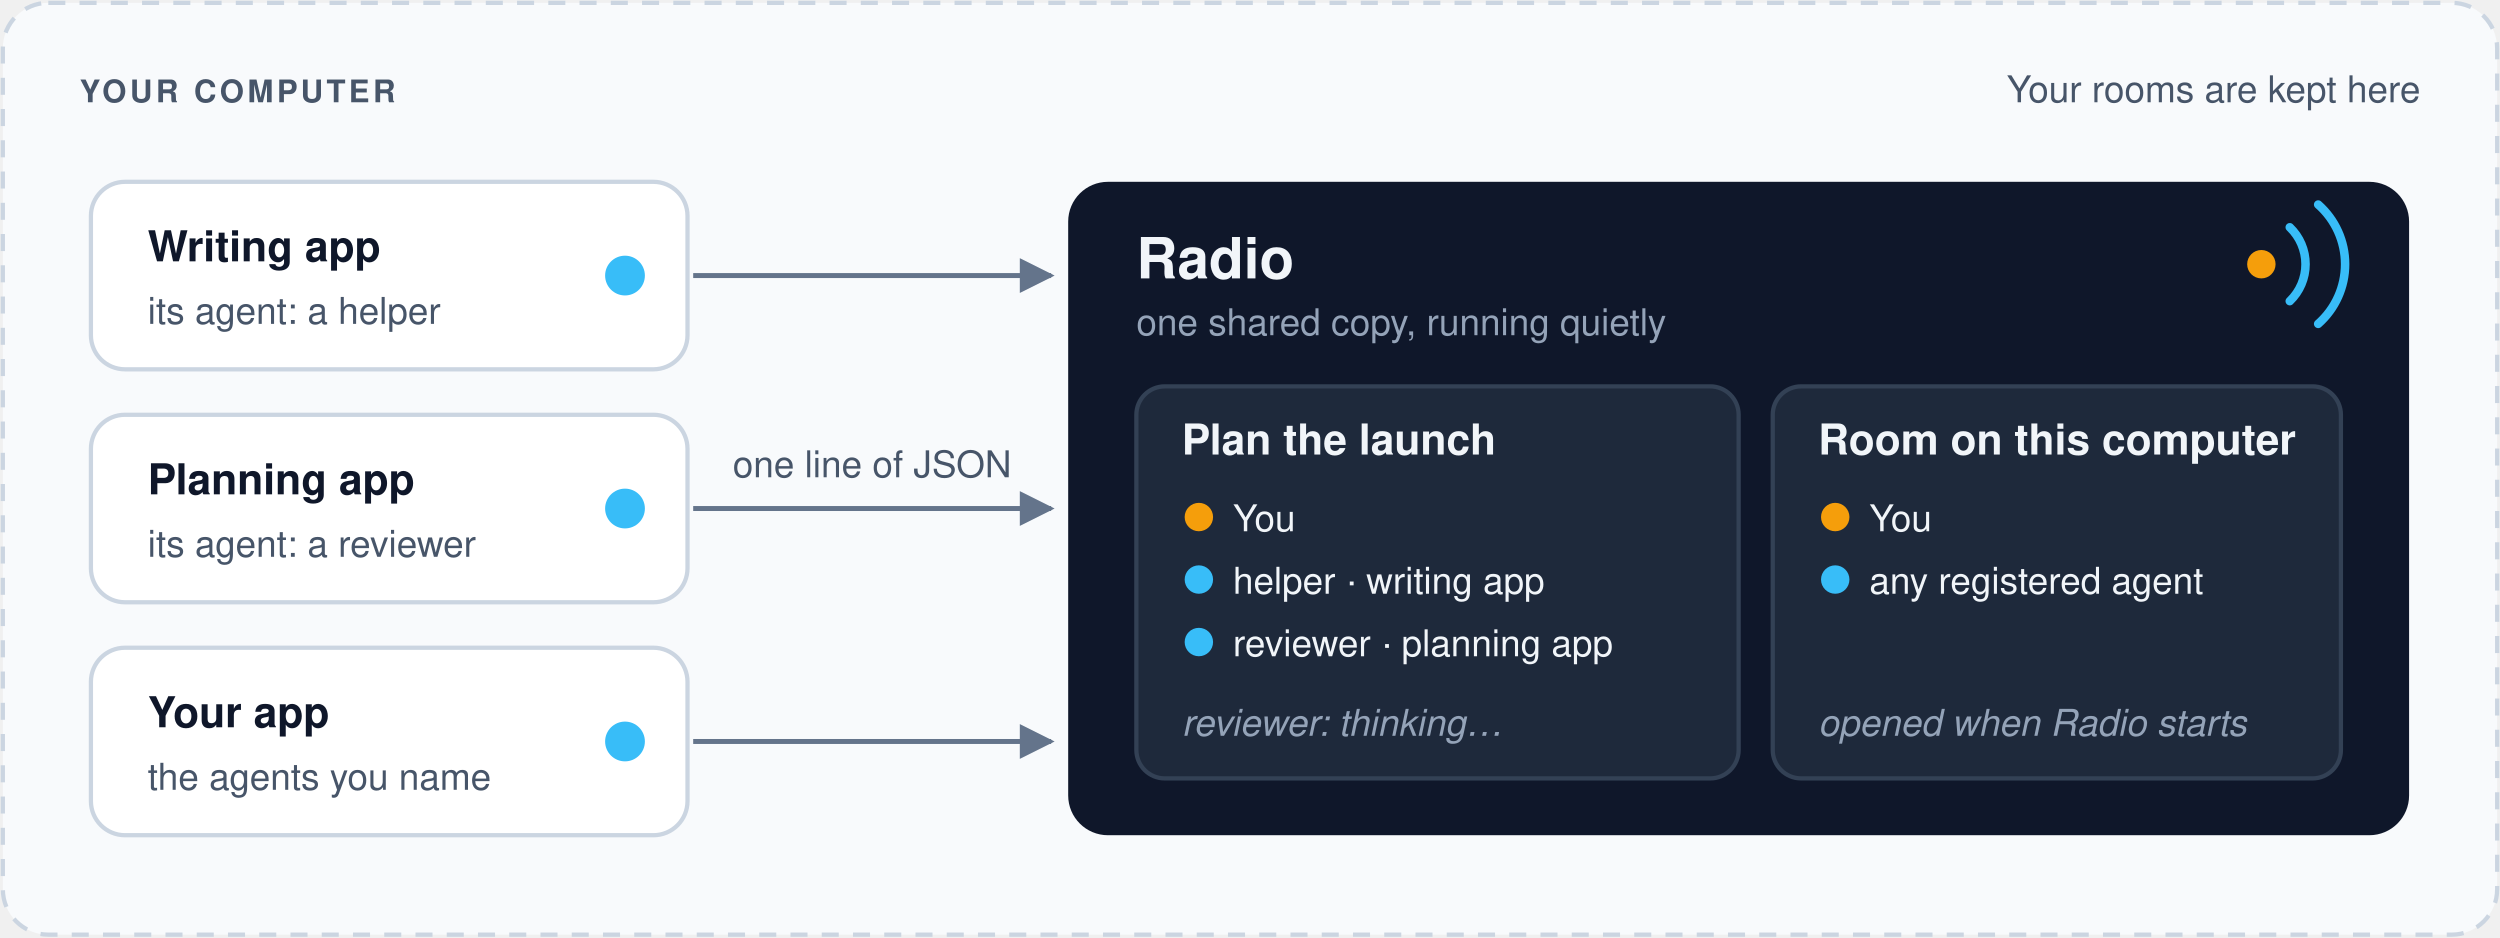
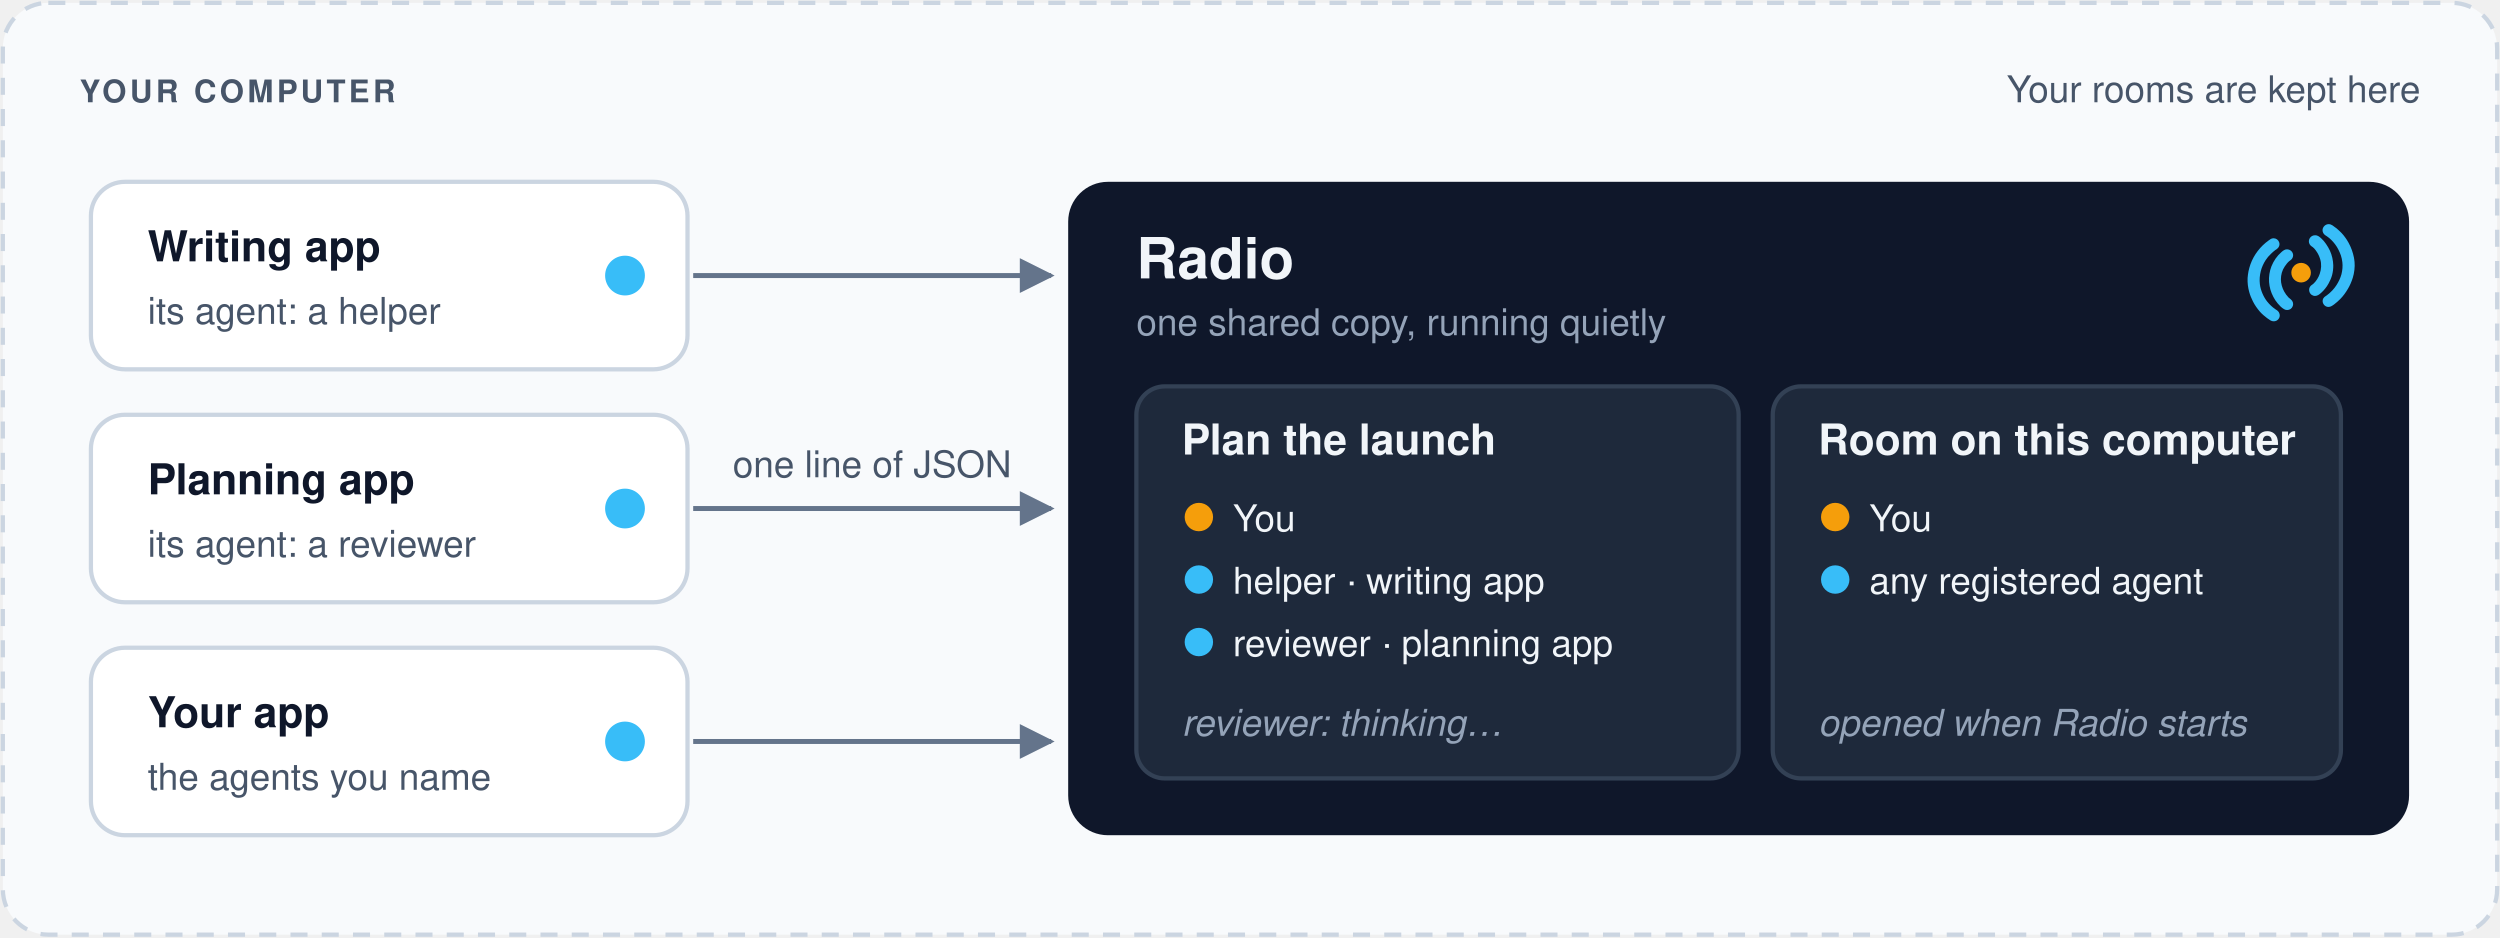
<svg xmlns="http://www.w3.org/2000/svg" viewBox="0 0 880 330" width="880" height="330" role="img" aria-labelledby="title desc">
  <style>
    text { font-family: -apple-system, BlinkMacSystemFont, "Segoe UI", Helvetica, Arial, sans-serif; }
    .frame { fill: #F8FAFC; stroke: #CBD5E1; stroke-width: 1.5; stroke-dasharray: 6 5; }
    .card { fill: #FFFFFF; stroke: #CBD5E1; stroke-width: 1.5; }
    .radio { fill: #0F172A; }
    .room { fill: #1E293B; stroke: #334155; stroke-width: 1.5; }
    .ink { fill: #0F172A; }
    .muted { fill: #475569; }
    .light { fill: #F1F5F9; }
    .soft { fill: #94A3B8; }
    .sky { fill: #38BDF8; }
    .amber { fill: #F59E0B; }
    .wire { stroke: #64748B; stroke-width: 1.75; fill: none; }
-     .wave { stroke: #38BDF8; stroke-width: 3; fill: none; stroke-linecap: round; }
    .head { fill: #64748B; }
    .h1 { font-size: 20px; font-weight: 700; }
    .h2 { font-size: 15px; font-weight: 600; }
    .b { font-size: 13px; }
    .cap { font-size: 11px; font-weight: 600; letter-spacing: 1.2px; }
    @media (prefers-color-scheme: dark) {
      .frame { fill: #0F172A; stroke: #334155; }
      .card { fill: #1E293B; stroke: #334155; }
      .radio { fill: #020617; stroke: #38BDF8; stroke-width: 1.5; }
      .room { fill: #1E293B; stroke: #334155; }
      .ink { fill: #F1F5F9; }
      .muted { fill: #94A3B8; }
      .wire { stroke: #94A3B8; }
      .head { fill: #94A3B8; }
    }
  </style>
  <defs>
    <marker id="arrow" viewBox="0 0 10 10" refX="9" refY="5" markerWidth="7" markerHeight="7" orient="auto-start-reverse">
      <path d="M0 0 L10 5 L0 10 z" class="head" />
    </marker>
+     <symbol id="mark" viewBox="1047 1045 2272 2272">
+       <path fill="#38BDF8" d="M1678 1555C1682 1555 1685 1555 1688 1555C1730 1557 1767 1584 1782 1624C1801 1672 1782 1721 1741 1751C1732 1758 1722 1764 1712 1770C1685 1790 1657 1816 1633 1839C1598 1871 1564 1912 1538 1952C1500 2011 1467 2081 1450 2150C1429 2233 1424 2308 1433 2390C1445 2498 1500 2624 1568 2708C1610 2759 1656 2804 1711 2842C1749 2867 1777 2881 1790 2928C1810 2997 1757 3064 1686 3064C1663 3064 1645 3059 1626 3048C1606 3036 1583 3020 1564 3006C1517 2970 1471 2932 1432 2887C1383 2830 1341 2770 1307 2703C1281 2652 1255 2589 1240 2534C1216 2449 1206 2364 1210 2275C1213 2235 1219 2194 1226 2155C1235 2111 1248 2069 1262 2027C1293 1941 1339 1857 1395 1785C1451 1712 1516 1649 1590 1596C1618 1575 1642 1555 1678 1555z" />
+       <path fill="#38BDF8" d="M2682 1298C2709 1298 2729 1305 2752 1320C2779 1338 2805 1357 2830 1377C2850 1394 2869 1411 2887 1429C2910 1450 2931 1473 2951 1497C2970 1521 2998 1557 3013 1582C3024 1601 3035 1619 3046 1638C3091 1719 3124 1812 3142 1902C3148 1931 3151 1959 3154 1988C3163 2074 3148 2189 3122 2272C3100 2342 3070 2413 3032 2476C2993 2541 2948 2605 2894 2659C2859 2694 2821 2728 2781 2758C2748 2781 2719 2803 2678 2803C2615 2803 2565 2741 2575 2680C2585 2627 2618 2615 2657 2586C2722 2538 2782 2474 2825 2407C2863 2349 2898 2276 2916 2208C2934 2136 2941 2061 2932 1988C2927 1948 2918 1902 2905 1865C2881 1798 2844 1721 2801 1665C2757 1608 2710 1558 2649 1517C2641 1512 2633 1507 2625 1502C2591 1480 2570 1444 2572 1402C2576 1346 2626 1298 2682 1298z" />
+       <path fill="#38BDF8" d="M2434 1500C2435 1500 2437 1500 2437 1500C2490 1500 2520 1531 2557 1565C2586 1592 2611 1623 2634 1656C2666 1702 2682 1731 2706 1780C2743 1859 2765 1959 2767 2045C2768 2105 2761 2165 2746 2223C2731 2277 2709 2327 2682 2376C2649 2438 2597 2503 2544 2549C2512 2577 2480 2602 2436 2603C2412 2603 2391 2595 2372 2582C2330 2551 2316 2489 2340 2443C2356 2410 2384 2402 2408 2379C2460 2330 2498 2268 2521 2201C2550 2119 2556 2020 2530 1937C2521 1906 2509 1876 2494 1847C2474 1808 2428 1738 2392 1714C2386 1710 2380 1707 2375 1703C2360 1693 2345 1678 2336 1661C2297 1588 2353 1500 2434 1500z" />
+       <path fill="#38BDF8" d="M1924 1756C1954 1756 1982 1766 2004 1787C2042 1825 2048 1877 2020 1922C2004 1948 1988 1951 1968 1969C1935 1997 1906 2035 1883 2070C1837 2138 1816 2218 1815 2300C1815 2377 1839 2460 1877 2527C1896 2562 1927 2604 1956 2633C1969 2646 1983 2656 1997 2667C2032 2695 2047 2743 2032 2785C2015 2832 1977 2859 1928 2859C1907 2859 1889 2853 1872 2843C1829 2819 1789 2777 1758 2740C1727 2703 1700 2663 1678 2620C1632 2532 1608 2449 1600 2350C1593 2258 1609 2152 1643 2065C1685 1962 1743 1877 1827 1804C1855 1780 1885 1756 1924 1756z" />
+       <path fill="#F59E0B" d="M2184 2002C2281 2003 2360 2082 2360 2180C2361 2277 2282 2357 2184 2358C2086 2359 2005 2279 2005 2181C2004 2082 2085 2002 2184 2002z" />
+     </symbol>
  </defs>
  <rect class="frame" x="1" y="1" width="878" height="328" rx="16" />
  <text class="muted cap" x="28" y="36">YOUR COMPUTER</text>
  <text class="muted b" x="852" y="36" text-anchor="end">Your rooms are kept here</text>
  <rect class="card" x="32" y="64" width="210" height="66" rx="12" />
  <text class="ink h2" x="52" y="92">Writing app</text>
  <text class="muted b" x="52" y="114">its agent: a helper</text>
  <circle class="sky" cx="220" cy="97" r="7" />
  <rect class="card" x="32" y="146" width="210" height="66" rx="12" />
  <text class="ink h2" x="52" y="174">Planning app</text>
  <text class="muted b" x="52" y="196">its agent: a reviewer</text>
  <circle class="sky" cx="220" cy="179" r="7" />
  <rect class="card" x="32" y="228" width="210" height="66" rx="12" />
  <text class="ink h2" x="52" y="256">Your app</text>
  <text class="muted b" x="52" y="278">the agents you name</text>
  <circle class="sky" cx="220" cy="261" r="7" />
  <path class="wire" d="M244 97 H370" marker-end="url(#arrow)" />
  <path class="wire" d="M244 179 H370" marker-end="url(#arrow)" />
  <path class="wire" d="M244 261 H370" marker-end="url(#arrow)" />
  <text class="muted b" x="307" y="168" text-anchor="middle">one line of JSON</text>
  <rect class="radio" x="376" y="64" width="472" height="230" rx="14" />
  <text class="light h1" x="400" y="98">Radio</text>
  <text class="soft b" x="400" y="118">one shared copy, running quietly</text>
-   <path class="wave" d="M806 80 a18 18 0 0 1 0 26" />
-   <path class="wave" d="M816 72 a28 28 0 0 1 0 42" />
-   <circle class="amber" cx="796" cy="93" r="5" />
+   <use href="#mark" x="788" y="74" width="44" height="44" />
  <rect class="room" x="400" y="136" width="212" height="138" rx="10" />
  <text class="light h2" x="416" y="160">Plan the launch</text>
  <circle class="amber" cx="422" cy="182" r="5" />
  <text class="light b" x="434" y="187">You</text>
  <circle class="sky" cx="422" cy="204" r="5" />
  <text class="light b" x="434" y="209">helper · writing app</text>
  <circle class="sky" cx="422" cy="226" r="5" />
  <text class="light b" x="434" y="231">reviewer · planning app</text>
  <text class="soft b" x="416" y="259" font-style="italic">reviewer: thinking…</text>
  <rect class="room" x="624" y="136" width="200" height="138" rx="10" />
  <text class="light h2" x="640" y="160">Room on this computer</text>
  <circle class="amber" cx="646" cy="182" r="5" />
  <text class="light b" x="658" y="187">You</text>
  <circle class="sky" cx="646" cy="204" r="5" />
  <text class="light b" x="658" y="209">any registered agent</text>
  <text class="soft b" x="640" y="259" font-style="italic">opened when Radio starts</text>
</svg>
